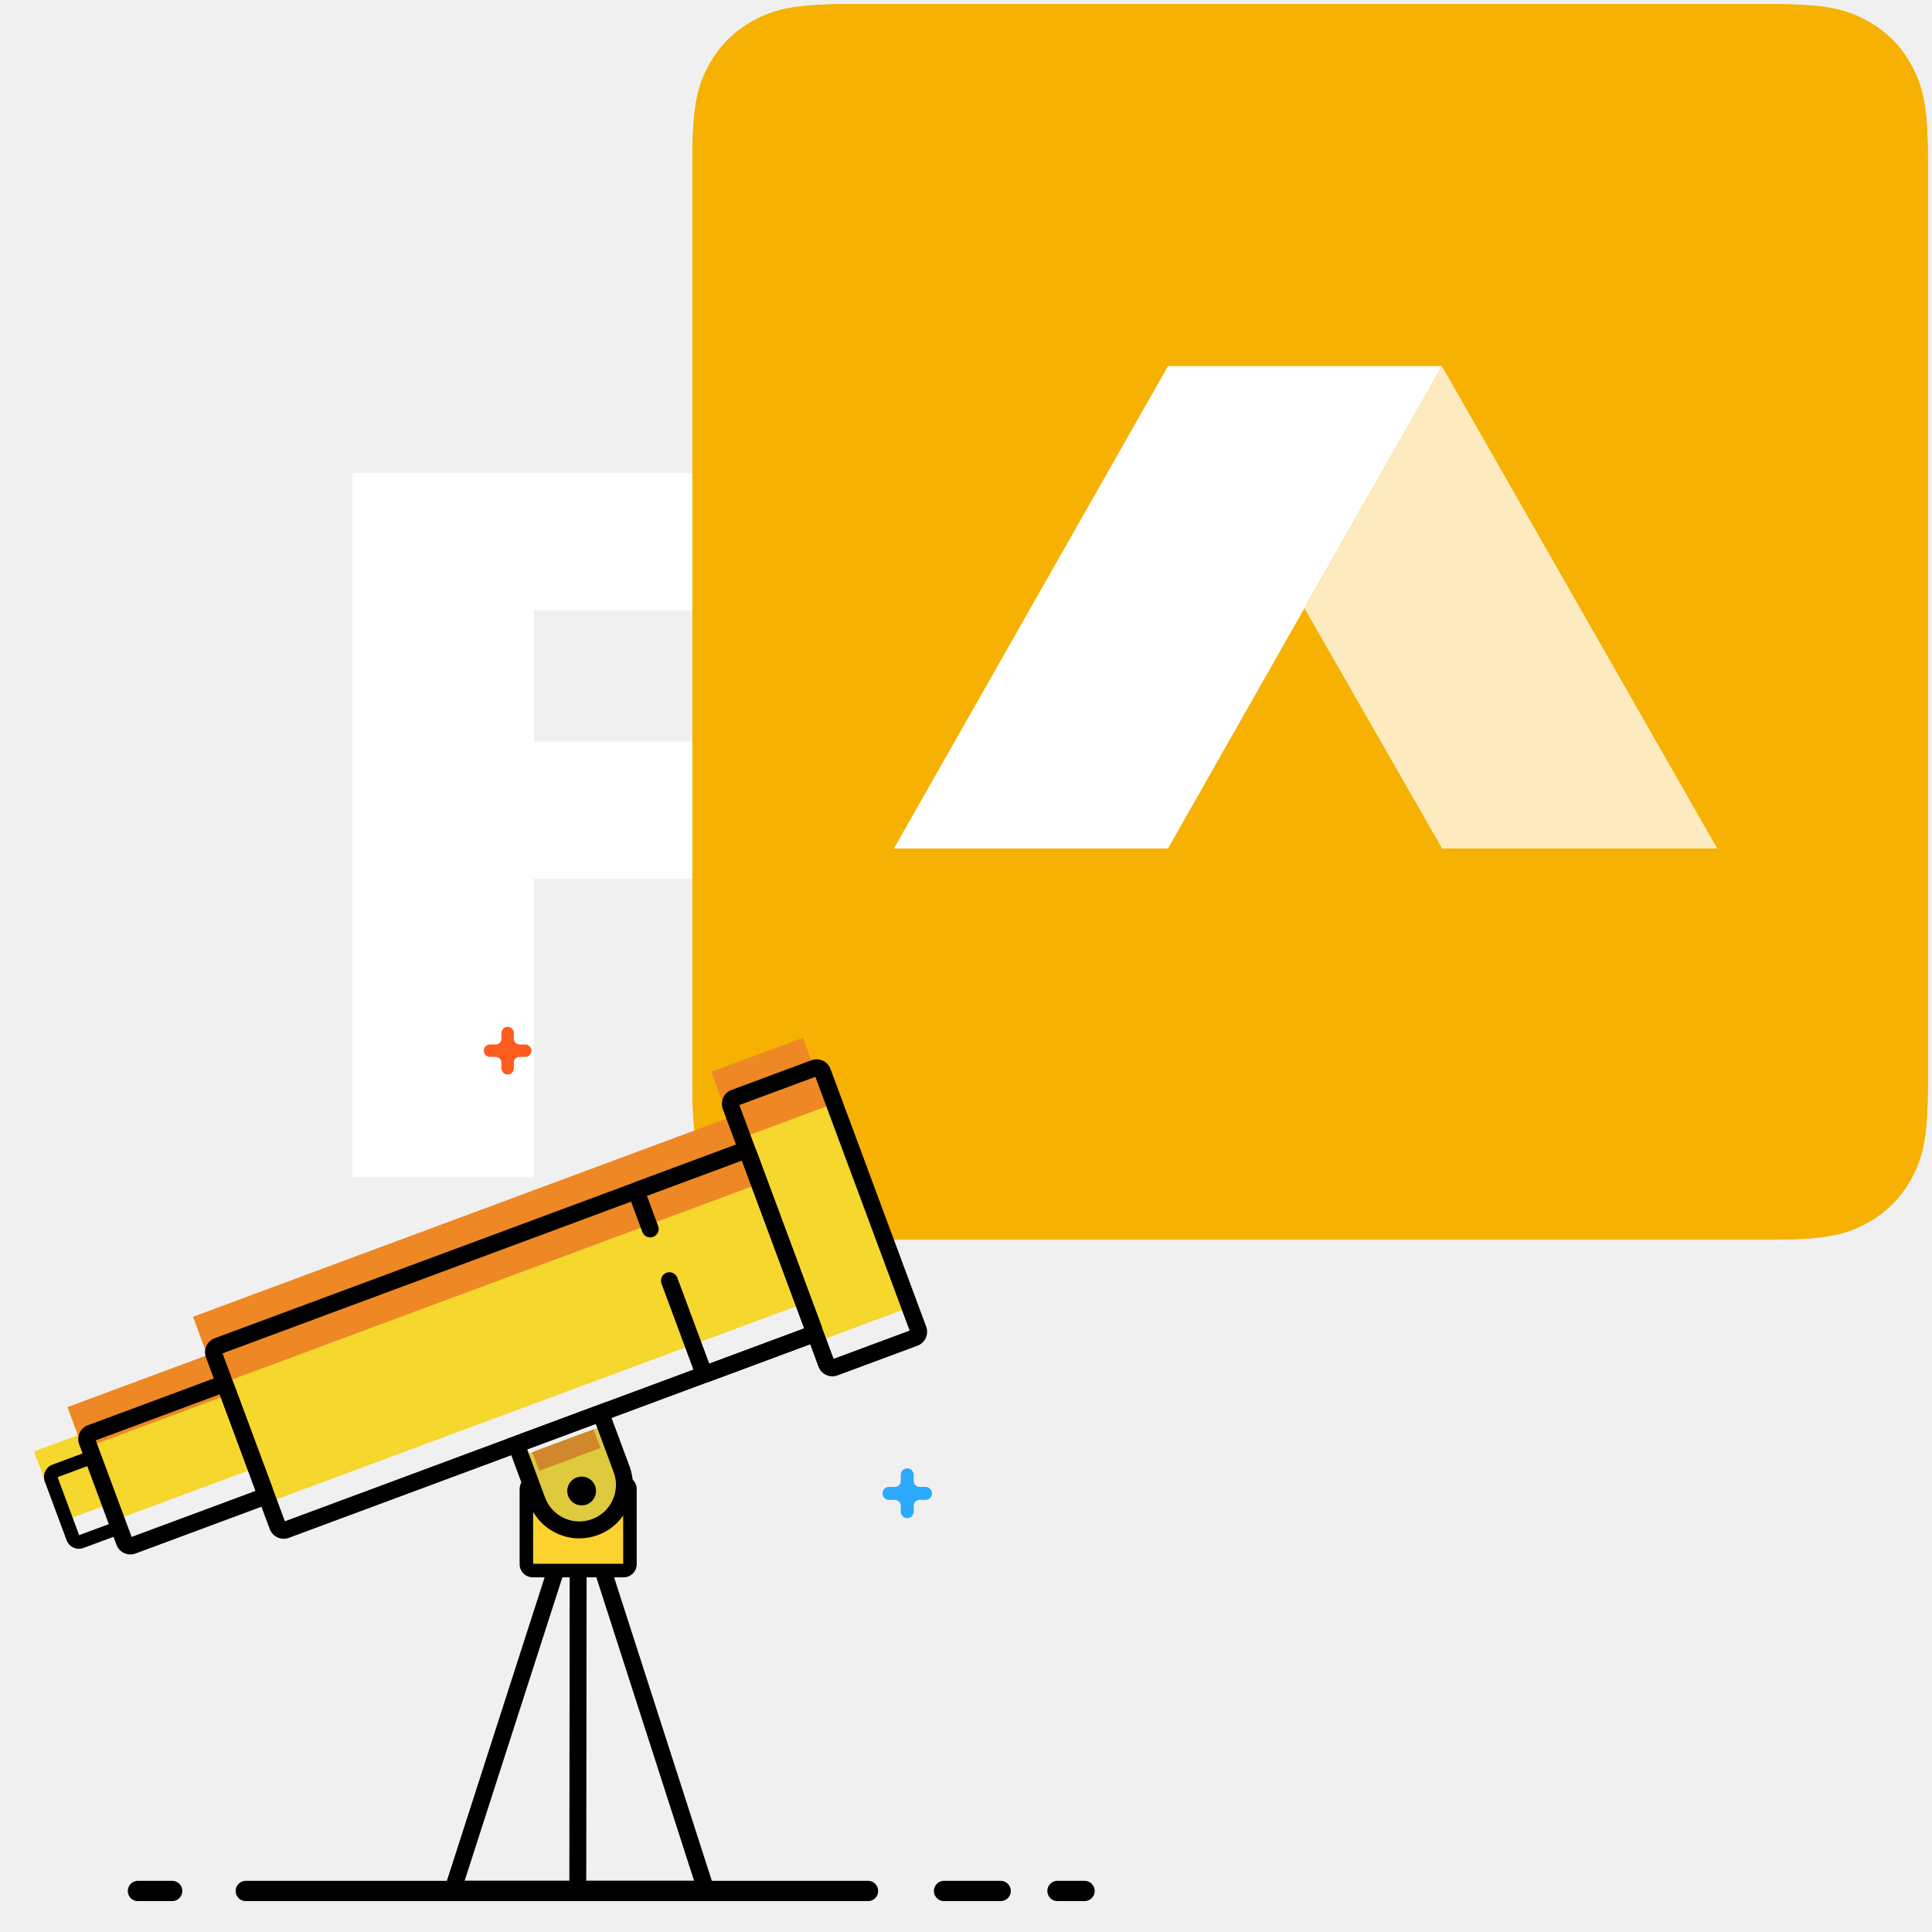
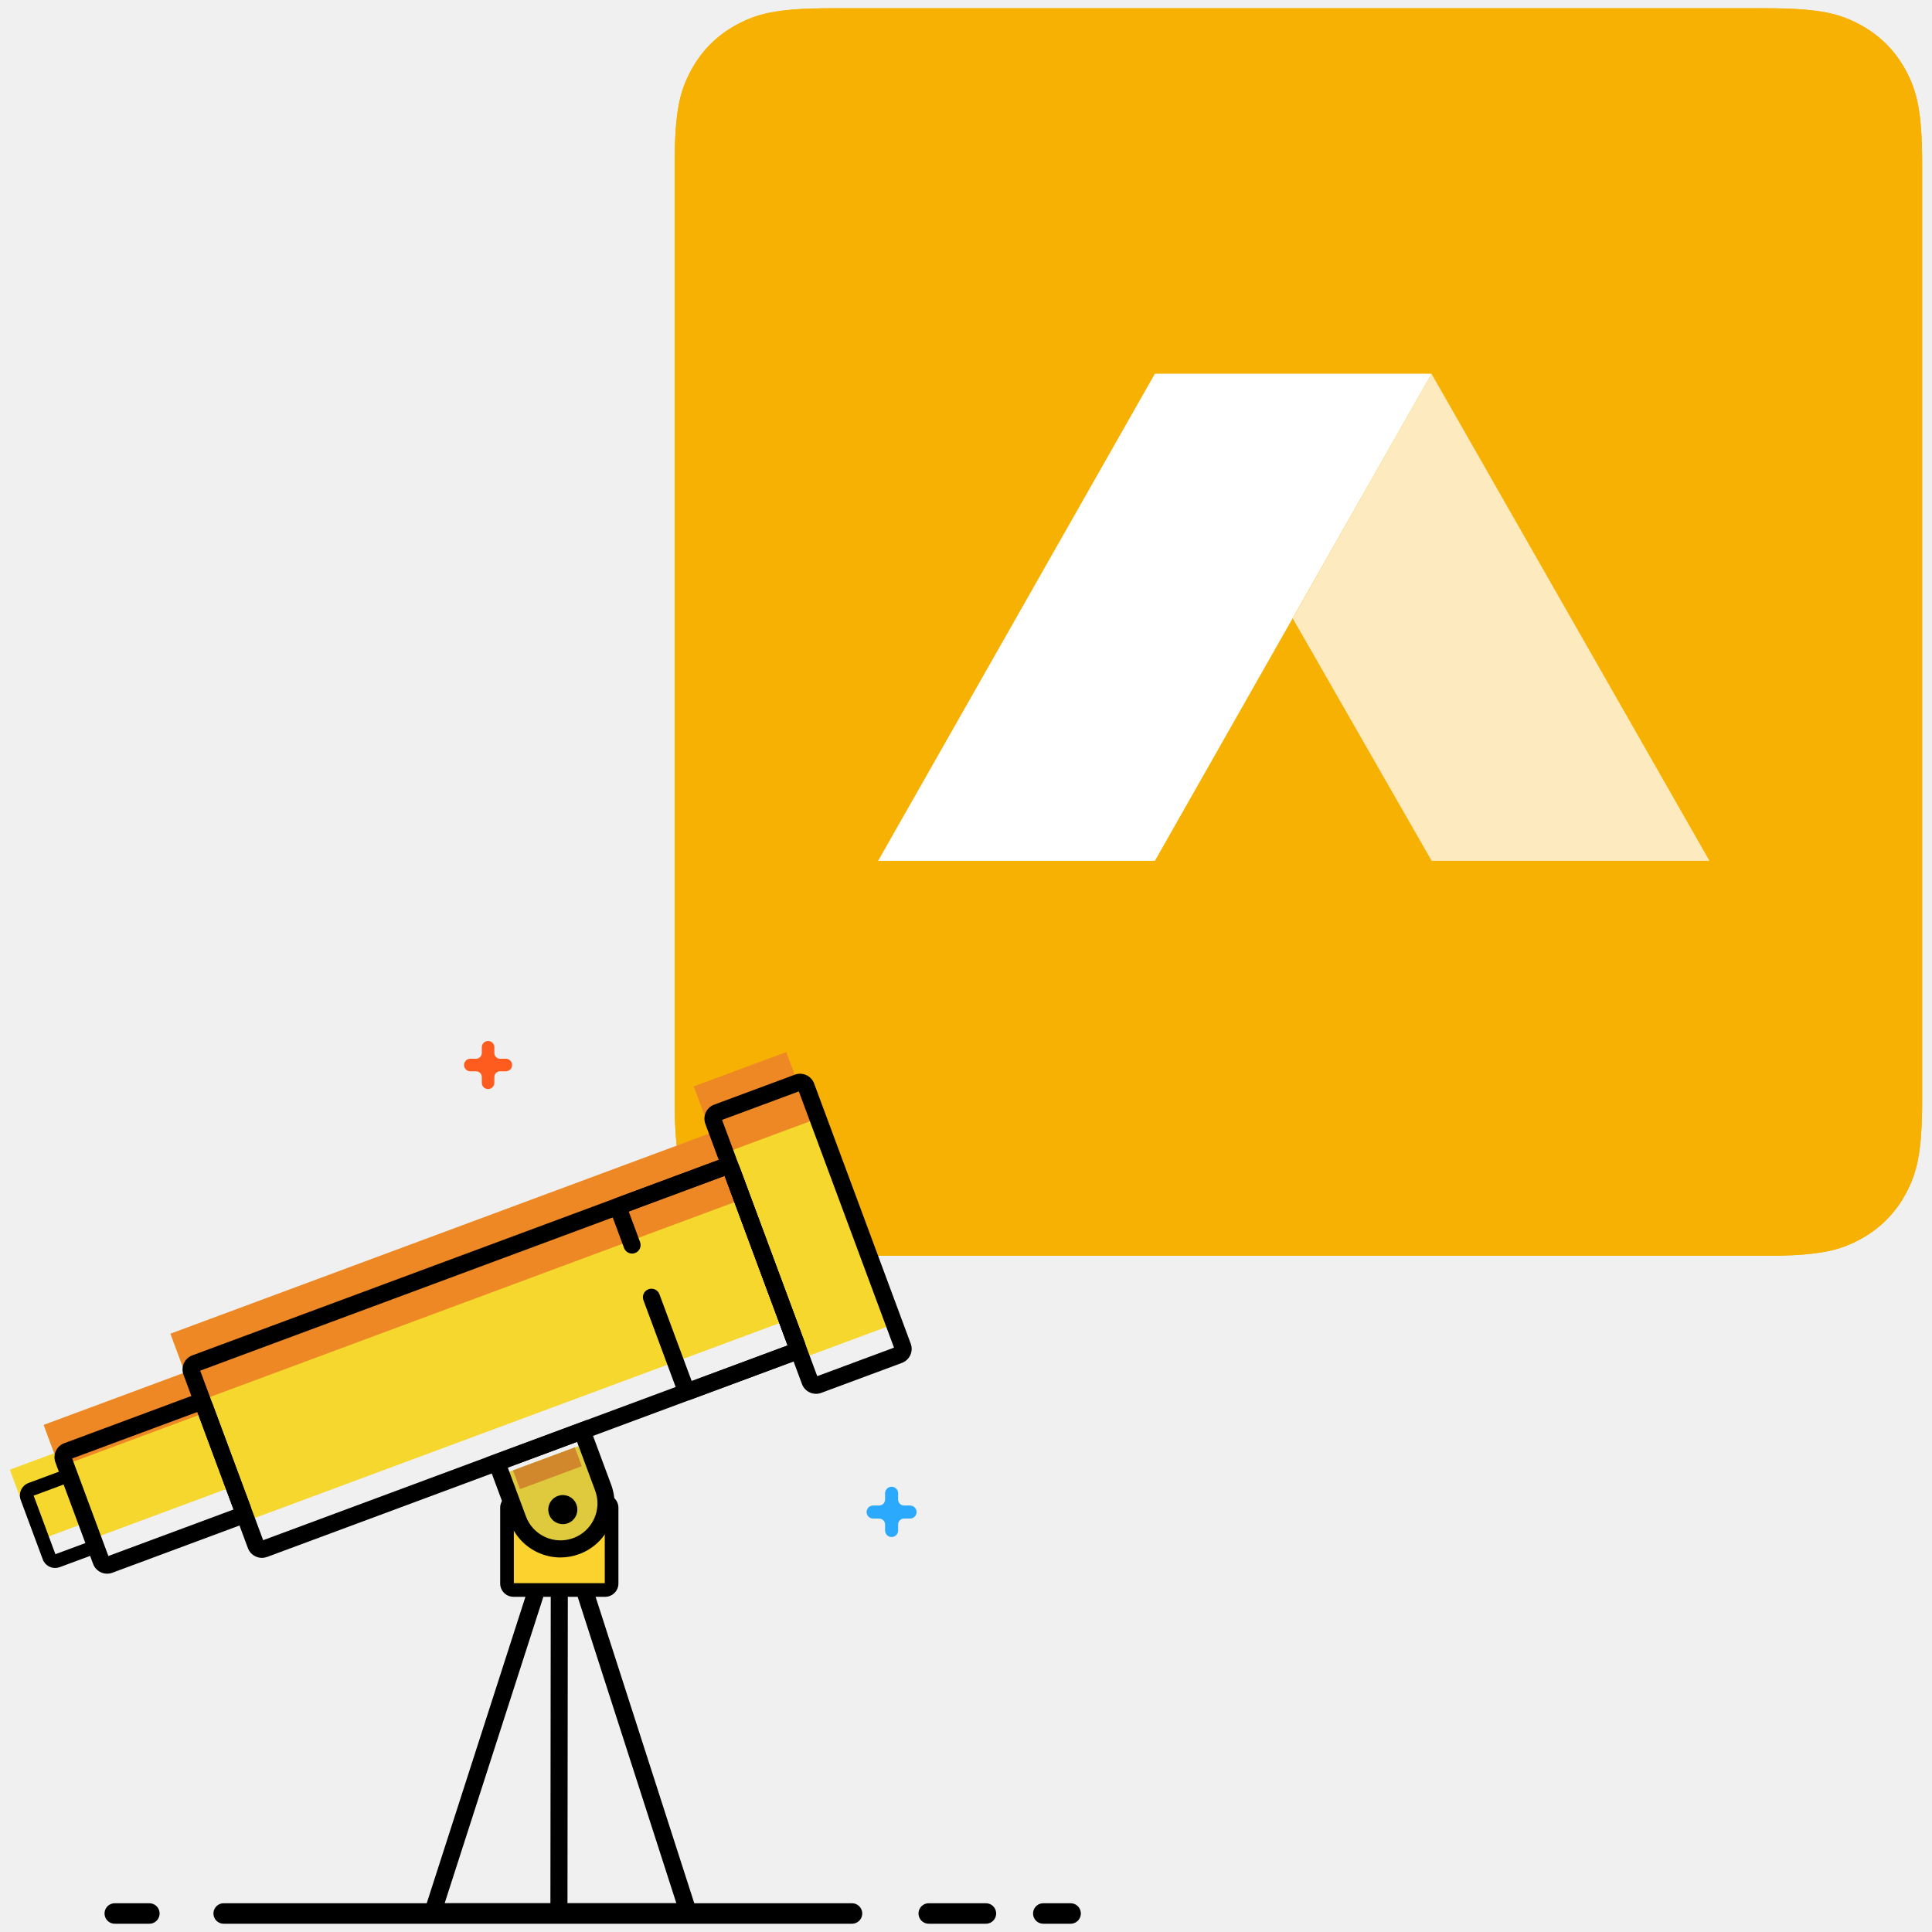
<svg xmlns="http://www.w3.org/2000/svg" xmlns:xlink="http://www.w3.org/1999/xlink" viewBox="0 0 128 128" width="128" height="128" version="1.1" id="svg1" xml:space="preserve">
  <defs id="defs1">
    <linearGradient id="linearGradient3235">
      <stop id="stop3237" style="stop-color:#ffffff" offset="0" />
      <stop id="stop3247" style="stop-color:#43ff38" offset=".268" />
      <stop id="stop3239" style="stop-color:#ffffff;stop-opacity:0" offset="1" />
    </linearGradient>
    <radialGradient id="radialGradient5217" xlink:href="#linearGradient3235" gradientUnits="userSpaceOnUse" cy="507.58" cx="544.68" gradientTransform="matrix(0.6462,0,0,0.37308,192.71,318.21)" r="7.672" />
    <linearGradient id="linearGradient3282">
      <stop id="stop3284" style="stop-color:#ffffff;stop-opacity:.294" offset="0" />
      <stop id="stop3286" style="stop-color:#ffffff;stop-opacity:0" offset="1" />
    </linearGradient>
    <clipPath clipPathUnits="userSpaceOnUse" id="clipPath210">
      <path d="M 64.097,512 H 447.903 c 22.288,0 30.37,-2.321 38.518,-6.678 8.148,-4.358 14.543,-10.752 18.901,-18.901 C 509.679,478.273 512,470.191 512,447.903 V 64.097 C 512,41.809 509.679,33.727 505.322,25.579 500.964,17.431 494.569,11.036 486.421,6.678 478.273,2.321 470.191,0 447.903,0 H 64.097 C 41.809,0 33.727,2.321 25.579,6.678 17.431,11.036 11.036,17.431 6.678,25.579 2.321,33.727 0,41.809 0,64.097 V 447.903 c 0,22.288 2.321,30.37 6.678,38.518 4.358,8.148 10.752,14.543 18.901,18.901 8.148,4.358 16.23,6.678 38.518,6.678 z" clip-rule="evenodd" id="path208" />
    </clipPath>
    <clipPath clipPathUnits="userSpaceOnUse" id="clipPath216">
      <path d="M 0,0 H 512 V 512 H 0 Z" id="path214" />
    </clipPath>
    <clipPath clipPathUnits="userSpaceOnUse" id="clipPath226">
      <path d="M 310.621,362 424.709,162.094 H 310.696 l -57.009,99.499 z" clip-rule="evenodd" id="path224" />
    </clipPath>
    <clipPath clipPathUnits="userSpaceOnUse" id="clipPath232">
      <path d="M 0,0 H 512 V 512 H 0 Z" id="path230" />
    </clipPath>
    <clipPath clipPathUnits="userSpaceOnUse" id="clipPath242">
      <path d="M 197.101,362 83.515,162.094 H 197.101 L 310.621,362 Z" clip-rule="evenodd" id="path240" />
    </clipPath>
    <clipPath clipPathUnits="userSpaceOnUse" id="clipPath248">
      <path d="M 0,0 H 512 V 512 H 0 Z" id="path246" />
    </clipPath>
    <clipPath clipPathUnits="userSpaceOnUse" id="clipPath1">
      <path d="M 64.097,512 H 447.903 c 22.288,0 30.37,-2.321 38.518,-6.678 8.148,-4.358 14.543,-10.752 18.901,-18.901 C 509.679,478.273 512,470.191 512,447.903 V 64.097 C 512,41.809 509.679,33.727 505.322,25.579 500.964,17.431 494.569,11.036 486.421,6.678 478.273,2.321 470.191,0 447.903,0 H 64.097 C 41.809,0 33.727,2.321 25.579,6.678 17.431,11.036 11.036,17.431 6.678,25.579 2.321,33.727 0,41.809 0,64.097 V 447.903 c 0,22.288 2.321,30.37 6.678,38.518 4.358,8.148 10.752,14.543 18.901,18.901 8.148,4.358 16.23,6.678 38.518,6.678 z" clip-rule="evenodd" id="path1" />
    </clipPath>
    <clipPath clipPathUnits="userSpaceOnUse" id="clipPath2">
      <path d="M 0,0 H 512 V 512 H 0 Z" id="path2" />
    </clipPath>
    <clipPath clipPathUnits="userSpaceOnUse" id="clipPath3">
      <path d="M 310.621,362 424.709,162.094 H 310.696 l -57.009,99.499 z" clip-rule="evenodd" id="path3" />
    </clipPath>
    <clipPath clipPathUnits="userSpaceOnUse" id="clipPath4">
      <path d="M 0,0 H 512 V 512 H 0 Z" id="path4" />
    </clipPath>
    <clipPath clipPathUnits="userSpaceOnUse" id="clipPath5">
      <path d="M 197.101,362 83.515,162.094 H 197.101 L 310.621,362 Z" clip-rule="evenodd" id="path5" />
    </clipPath>
    <clipPath clipPathUnits="userSpaceOnUse" id="clipPath6">
      <path d="M 0,0 H 512 V 512 H 0 Z" id="path6" />
    </clipPath>
  </defs>
-   <text x="64" y="78" font-family="DejaVu Sans,sans-serif" font-size="64" font-weight="bold" text-anchor="middle" fill="white" id="text1">FX</text>
-   <g id="g418" transform="matrix(0.1598672,0,0,-0.1598673,45.87271,82.12731)">
-     <g id="g340" />
-     <g id="g348">
-       <g id="g346" clip-path="url(#clipPath210)">
-         <g id="g344" clip-path="url(#clipPath216)">
-           <path d="M -1,513 H 513 V -1 H -1 Z" style="fill:#f6b102;fill-opacity:1;fill-rule:nonzero;stroke:none" id="path342" />
+   <g id="g2" transform="matrix(1.009762,0,0,1.009762,-1.623661,0.2695095)">
+     <g id="g418" transform="matrix(0.1598672,0,0,-0.1598673,45.87271,82.12731)">
+       <g id="g340" />
+       <g id="g348">
+         <g id="g346" clip-path="url(#clipPath210)">
+           <g id="g344" clip-path="url(#clipPath216)">
+             <path d="M -1,513 H 513 V -1 H -1 Z" style="fill:#f6b102;fill-opacity:1;fill-rule:nonzero;stroke:none" id="path342" />
+           </g>
+         </g>
+       </g>
+       <g id="g356">
+         <g id="g354" clip-path="url(#clipPath226)">
+           <g id="g352" clip-path="url(#clipPath232)">
+             <path d="M 252.688,363 H 425.709 V 161.094 H 252.688 Z" style="fill:#fdebbf;fill-opacity:1;fill-rule:nonzero;stroke:none" id="path350" />
+           </g>
+         </g>
+       </g>
+       <g id="g364">
+         <g id="g362" clip-path="url(#clipPath242)">
+           <g id="g360" clip-path="url(#clipPath248)">
+             <path d="M 82.515,363 H 311.621 V 161.094 H 82.515 Z" style="fill:#ffffff;fill-opacity:1;fill-rule:nonzero;stroke:none" id="path358" />
+           </g>
+         </g>
+       </g>
+       <g id="g366" />
+       <g id="g374">
+         <g id="g372" clip-path="url(#clipPath210)">
+           <g id="g370" clip-path="url(#clipPath216)">
+             <path d="M -1,513 H 513 V -1 H -1 Z" style="fill:#f6b102;fill-opacity:1;fill-rule:nonzero;stroke:none" id="path368" />
+           </g>
+         </g>
+       </g>
+       <g id="g382">
+         <g id="g380" clip-path="url(#clipPath226)">
+           <g id="g378" clip-path="url(#clipPath232)">
+             <path d="M 252.688,363 H 425.709 V 161.094 H 252.688 Z" style="fill:#fdebbf;fill-opacity:1;fill-rule:nonzero;stroke:none" id="path376" />
+           </g>
+         </g>
+       </g>
+       <g id="g390">
+         <g id="g388" clip-path="url(#clipPath242)">
+           <g id="g386" clip-path="url(#clipPath248)">
+             <path d="M 82.515,363 H 311.621 V 161.094 H 82.515 Z" style="fill:#ffffff;fill-opacity:1;fill-rule:nonzero;stroke:none" id="path384" />
+           </g>
        </g>
      </g>
    </g>
-     <g id="g356">
-       <g id="g354" clip-path="url(#clipPath226)">
-         <g id="g352" clip-path="url(#clipPath232)">
-           <path d="M 252.688,363 H 425.709 V 161.094 H 252.688 Z" style="fill:#fdebbf;fill-opacity:1;fill-rule:nonzero;stroke:none" id="path350" />
-         </g>
-       </g>
-     </g>
-     <g id="g364">
-       <g id="g362" clip-path="url(#clipPath242)">
-         <g id="g360" clip-path="url(#clipPath248)">
-           <path d="M 82.515,363 H 311.621 V 161.094 H 82.515 Z" style="fill:#ffffff;fill-opacity:1;fill-rule:nonzero;stroke:none" id="path358" />
-         </g>
-       </g>
-     </g>
-     <g id="g366" />
-     <g id="g374">
-       <g id="g372" clip-path="url(#clipPath210)">
-         <g id="g370" clip-path="url(#clipPath216)">
-           <path d="M -1,513 H 513 V -1 H -1 Z" style="fill:#f6b102;fill-opacity:1;fill-rule:nonzero;stroke:none" id="path368" />
-         </g>
-       </g>
-     </g>
-     <g id="g382">
-       <g id="g380" clip-path="url(#clipPath226)">
-         <g id="g378" clip-path="url(#clipPath232)">
-           <path d="M 252.688,363 H 425.709 V 161.094 H 252.688 Z" style="fill:#fdebbf;fill-opacity:1;fill-rule:nonzero;stroke:none" id="path376" />
-         </g>
-       </g>
-     </g>
-     <g id="g390">
-       <g id="g388" clip-path="url(#clipPath242)">
-         <g id="g386" clip-path="url(#clipPath248)">
-           <path d="M 82.515,363 H 311.621 V 161.094 H 82.515 Z" style="fill:#ffffff;fill-opacity:1;fill-rule:nonzero;stroke:none" id="path384" />
-         </g>
-       </g>
+     <g id="g1" transform="matrix(0.7411395,0,0,0.7411395,1.9473,31.321)">
+       <path d="m 48.304,94.208 -0.036,32.414 1.511,0.002 0.036,-32.414 z" fill="" id="path1-3" style="stroke-width:0.129" />
+       <path d="m 38.419,127.381 h 21.488 c 0.378,0 0.719,-0.164 0.934,-0.449 0.216,-0.285 0.28,-0.658 0.177,-1.021 l -0.008,-0.026 L 50.027,91.781 c -0.194,-0.679 -0.709,-0.735 -0.864,-0.735 h -0.001 c -0.154,2.59e-4 -0.671,0.056 -0.87,0.762 L 37.315,125.885 c -0.111,0.389 -0.046,0.762 0.17,1.047 0.216,0.285 0.556,0.449 0.934,0.449 z M 59.419,125.87 H 38.907 L 49.163,94.028 Z m -10.384,-33.908 0.714,0.248 c -0.004,0.01 -0.008,0.021 -0.014,0.033 z" fill="" id="path2-6" style="stroke-width:0.129" />
+       <path d="m 91.935,126.779 h 2.357" fill="#fedebb" id="path3-7" style="stroke-width:0.129" />
+       <path d="m 91.935,127.685 h 2.357 a 0.907,0.907 0 1 0 0,-1.813 h -2.357 a 0.907,0.907 0 1 0 0,1.813 z" fill="" id="path4-5" style="stroke-width:0.129" />
+       <path d="m 81.794,126.779 h 4.999" fill="#fedebb" id="path5-3" style="stroke-width:0.129" />
+       <path d="m 81.794,127.685 h 4.999 a 0.907,0.907 0 1 0 0,-1.813 h -4.999 a 0.907,0.907 0 1 0 0,1.813 z" fill="" id="path6-5" style="stroke-width:0.129" />
+       <path d="M 19.375,126.779 H 74.938" fill="#fedebb" id="path7" style="stroke-width:0.129" />
+       <path d="m 19.375,127.685 h 55.563 a 0.907,0.907 0 1 0 0,-1.813 H 19.375 a 0.907,0.907 0 1 0 0,1.813 z" fill="" id="path8" style="stroke-width:0.129" />
+       <path d="M 9.734,126.779 H 12.733" fill="#fedebb" id="path9" style="stroke-width:0.129" />
+       <path d="m 9.734,127.685 h 3 a 0.907,0.907 0 1 0 0,-1.813 H 9.734 a 0.907,0.907 0 1 0 0,1.813 z" fill="" id="path10" style="stroke-width:0.129" />
+       <path d="m 53.649,89.789 h -9.258 v 7.851 h 9.258 z" fill="#fcd22e" id="path11" style="stroke-width:0.129" />
+       <path d="m 44.999,98.742 h 8.116 c 0.648,0 1.175,-0.528 1.175,-1.176 v -6.709 c 0,-0.648 -0.527,-1.176 -1.175,-1.176 h -8.116 c -0.648,0 -1.176,0.527 -1.176,1.176 v 6.709 c -1.29e-4,0.648 0.528,1.176 1.176,1.176 z m 8.083,-1.209 H 45.031 V 90.891 h 8.05 z" fill="" id="path12" style="stroke-width:0.129" />
+       <path d="m 50.844,85.361 1.942,5.228 c 0.645,1.737 -0.24,3.668 -1.977,4.313 -1.736,0.646 -3.668,-0.24 -4.313,-1.976 l -1.942,-5.228 z" fill="#dfc93d" id="path16" style="stroke-width:0.129" />
+       <path d="m 48.162,91.471 c 0.248,0.665 0.987,1.004 1.654,0.758 0.665,-0.248 1.004,-0.987 0.757,-1.654 -0.248,-0.666 -0.987,-1.006 -1.654,-0.758 -0.666,0.248 -1.005,0.987 -0.757,1.654 z" fill="" id="path17" style="stroke-width:0.129" />
+       <path d="m 50.429,85.517 -5.471,2.032 0.618,1.663 5.471,-2.032 z" fill="#d1872c" id="path18" style="stroke-width:0.129" />
+       <path d="m 77.368,90.661 a 0.529,0.529 0 0 0 0.529,-0.529 v -0.529 a 0.578,0.578 0 1 1 1.155,0 v 0.529 a 0.529,0.529 0 0 0 0.529,0.529 h 0.529 a 0.577,0.577 0 0 1 0.577,0.577 0.577,0.577 0 0 1 -0.577,0.577 h -0.529 a 0.529,0.529 0 0 0 -0.529,0.529 v 0.529 a 0.578,0.578 0 0 1 -0.578,0.577 0.577,0.577 0 0 1 -0.577,-0.577 V 92.345 A 0.529,0.529 0 0 0 77.368,91.816 H 76.839 A 0.577,0.577 0 0 1 76.261,91.238 0.577,0.577 0 0 1 76.839,90.661 Z" fill="#2ba9fc" id="path19" style="stroke-width:0.129" />
+       <path d="m 41.686,51.108 a 0.509,0.509 0 0 0 0.509,-0.509 v -0.51 a 0.555,0.555 0 0 1 0.556,-0.555 0.554,0.554 0 0 1 0.555,0.555 v 0.51 a 0.509,0.509 0 0 0 0.509,0.509 h 0.509 a 0.555,0.555 0 0 1 0.556,0.555 0.556,0.556 0 0 1 -0.556,0.556 h -0.509 a 0.509,0.509 0 0 0 -0.509,0.509 v 0.509 a 0.555,0.555 0 0 1 -0.555,0.555 0.555,0.555 0 0 1 -0.556,-0.555 v -0.509 a 0.509,0.509 0 0 0 -0.509,-0.509 h -0.509 a 0.555,0.555 0 1 1 0,-1.111 z" fill="#fd5c1e" id="path20" style="stroke-width:0.129" />
+       <path d="M 20.864,92.222 68.71,74.453 62.61,58.028 14.763,75.798 Z" fill="#f5d72e" id="path26" style="stroke-width:0.129" />
+       <path d="M 64.728,63.745 62.474,57.676 14.629,75.448 l 2.255,6.07 z" fill="#ed8824" id="path27" style="stroke-width:0.129" />
+       <path d="m 69.233,50.69 -8.212,3.049 8.95,24.101 8.212,-3.049 z" fill="#f5d72e" id="path28" style="stroke-width:0.129" />
+       <path d="m 71.417,56.583 -2.254,-6.071 -8.213,3.049 2.254,6.071 z" fill="#ed8824" id="path29" style="stroke-width:0.129" />
+       <path d="M 7.223,93.786 19.72,89.145 15.987,79.094 3.49,83.735 Z" fill="#f5d72e" id="path30" style="stroke-width:0.129" />
+       <path d="M 2.76,93.805 6.688,92.346 4.342,86.029 0.414,87.487 Z" fill="#f5d72e" id="path31" style="stroke-width:0.129" />
+       <path d="m 4.427,96.19 a 1.171,1.171 0 0 0 0.411,-0.075 L 7.694,95.055 c 0.608,-0.227 0.918,-0.906 0.692,-1.512 L 6.438,88.297 A 1.167,1.167 0 0 0 5.826,87.638 1.168,1.168 0 0 0 4.928,87.604 l -2.857,1.061 a 1.166,1.166 0 0 0 -0.66,0.612 1.169,1.169 0 0 0 -0.034,0.899 l 1.949,5.248 a 1.17,1.17 0 0 0 0.613,0.66 1.17,1.17 0 0 0 0.488,0.107 z M 7.242,93.934 4.447,94.971 2.522,89.787 5.317,88.749 Z" fill="" id="path32" style="stroke-width:0.129" />
+       <path d="M 17.283,82.596 15.903,78.882 3.406,83.523 4.786,87.238 Z" fill="#ed8824" id="path33" style="stroke-width:0.129" />
+       <path d="m 71.782,80.773 c 0.156,0 0.312,-0.028 0.463,-0.084 l 7.14,-2.652 a 1.317,1.317 0 0 0 0.744,-0.691 1.318,1.318 0 0 0 0.038,-1.015 L 71.615,53.301 c -0.255,-0.686 -1.02,-1.037 -1.706,-0.782 l -7.141,2.652 c -0.686,0.255 -1.036,1.02 -0.782,1.705 l 8.554,23.031 a 1.318,1.318 0 0 0 0.691,0.744 1.324,1.324 0 0 0 0.552,0.121 z m 6.905,-4.088 -6.796,2.524 -8.425,-22.686 6.796,-2.524 z" fill="" id="path34" style="stroke-width:0.129" />
+       <path d="m 22.73,95.295 c 0.156,0 0.311,-0.028 0.462,-0.083 l 5.17e-4,-1.29e-4 46.775,-17.372 a 1.316,1.316 0 0 0 0.744,-0.691 1.316,1.316 0 0 0 0.037,-1.016 L 65.046,60.78 a 1.317,1.317 0 0 0 -0.689,-0.744 1.318,1.318 0 0 0 -1.016,-0.038 l -46.775,17.372 c -0.685,0.254 -1.036,1.019 -0.783,1.704 l 5.704,15.355 a 1.316,1.316 0 0 0 0.691,0.744 1.322,1.322 0 0 0 0.553,0.122 z M 69.269,76.487 22.839,93.731 17.264,78.722 63.694,61.478 Z" fill="" id="path35" style="stroke-width:0.129" />
+       <path d="m 60.411,81.335 a 0.847,0.847 0 0 0 0.293,-0.056 l 9.688,-3.598 c 0.307,-0.114 0.76,-0.467 0.357,-1.549 L 65.046,60.78 c -0.398,-1.079 -0.971,-1.054 -1.277,-0.941 l -9.69,3.598 c -0.374,0.142 -0.735,0.524 -0.358,1.547 l 1.069,2.88 a 0.756,0.756 0 0 0 0.971,0.445 0.755,0.755 0 0 0 0.445,-0.971 l -1.005,-2.706 8.492,-3.153 5.574,15.009 -8.492,3.154 -2.853,-7.683 a 0.755,0.755 0 0 0 -1.417,0.526 l 2.917,7.856 c 0.29,0.778 0.661,0.996 0.986,0.996 z M 9.028,96.695 a 1.324,1.324 0 0 0 0.463,-0.084 L 20.917,92.367 a 1.315,1.315 0 0 0 0.744,-0.69 1.319,1.319 0 0 0 0.038,-1.016 L 18.364,81.682 C 18.109,80.996 17.343,80.645 16.658,80.9 L 5.231,85.144 a 1.318,1.318 0 0 0 -0.745,0.692 1.317,1.317 0 0 0 -0.036,1.015 l 3.334,8.978 a 1.32,1.32 0 0 0 0.693,0.746 1.326,1.326 0 0 0 0.55,0.121 z M 20.218,91.015 9.137,95.131 5.931,86.496 17.011,82.38 Z m 28.943,4.245 a 4.776,4.776 0 0 0 1.667,-0.302 c 1.197,-0.444 2.149,-1.328 2.682,-2.489 0.532,-1.161 0.581,-2.46 0.136,-3.657 l -2.128,-5.727 -8.964,3.33 2.126,5.726 c 0.445,1.197 1.329,2.15 2.49,2.682 0.635,0.291 1.311,0.437 1.989,0.437 z m 1.468,-10.233 1.601,4.31 a 3.25,3.25 0 0 1 -0.093,2.501 3.248,3.248 0 0 1 -1.835,1.703 c -0.819,0.304 -1.707,0.272 -2.501,-0.092 -0.794,-0.364 -1.399,-1.016 -1.703,-1.835 l -1.601,-4.309 z" fill="" id="path36" style="stroke-width:0.129" />
    </g>
  </g>
-   <g id="g1" transform="matrix(0.7411395,0,0,0.7411395,1.9473,31.321)">
-     <path d="m 48.304,94.208 -0.036,32.414 1.511,0.002 0.036,-32.414 z" fill="" id="path1-3" style="stroke-width:0.129" />
-     <path d="m 38.419,127.381 h 21.488 c 0.378,0 0.719,-0.164 0.934,-0.449 0.216,-0.285 0.28,-0.658 0.177,-1.021 l -0.008,-0.026 L 50.027,91.781 c -0.194,-0.679 -0.709,-0.735 -0.864,-0.735 h -0.001 c -0.154,2.59e-4 -0.671,0.056 -0.87,0.762 L 37.315,125.885 c -0.111,0.389 -0.046,0.762 0.17,1.047 0.216,0.285 0.556,0.449 0.934,0.449 z M 59.419,125.87 H 38.907 L 49.163,94.028 Z m -10.384,-33.908 0.714,0.248 c -0.004,0.01 -0.008,0.021 -0.014,0.033 z" fill="" id="path2-6" style="stroke-width:0.129" />
-     <path d="m 91.935,126.779 h 2.357" fill="#fedebb" id="path3-7" style="stroke-width:0.129" />
-     <path d="m 91.935,127.685 h 2.357 a 0.907,0.907 0 1 0 0,-1.813 h -2.357 a 0.907,0.907 0 1 0 0,1.813 z" fill="" id="path4-5" style="stroke-width:0.129" />
-     <path d="m 81.794,126.779 h 4.999" fill="#fedebb" id="path5-3" style="stroke-width:0.129" />
-     <path d="m 81.794,127.685 h 4.999 a 0.907,0.907 0 1 0 0,-1.813 h -4.999 a 0.907,0.907 0 1 0 0,1.813 z" fill="" id="path6-5" style="stroke-width:0.129" />
-     <path d="M 19.375,126.779 H 74.938" fill="#fedebb" id="path7" style="stroke-width:0.129" />
-     <path d="m 19.375,127.685 h 55.563 a 0.907,0.907 0 1 0 0,-1.813 H 19.375 a 0.907,0.907 0 1 0 0,1.813 z" fill="" id="path8" style="stroke-width:0.129" />
-     <path d="M 9.734,126.779 H 12.733" fill="#fedebb" id="path9" style="stroke-width:0.129" />
-     <path d="m 9.734,127.685 h 3 a 0.907,0.907 0 1 0 0,-1.813 H 9.734 a 0.907,0.907 0 1 0 0,1.813 z" fill="" id="path10" style="stroke-width:0.129" />
-     <path d="m 53.649,89.789 h -9.258 v 7.851 h 9.258 z" fill="#fcd22e" id="path11" style="stroke-width:0.129" />
-     <path d="m 44.999,98.742 h 8.116 c 0.648,0 1.175,-0.528 1.175,-1.176 v -6.709 c 0,-0.648 -0.527,-1.176 -1.175,-1.176 h -8.116 c -0.648,0 -1.176,0.527 -1.176,1.176 v 6.709 c -1.29e-4,0.648 0.528,1.176 1.176,1.176 z m 8.083,-1.209 H 45.031 V 90.891 h 8.05 z" fill="" id="path12" style="stroke-width:0.129" />
-     <path d="m 50.844,85.361 1.942,5.228 c 0.645,1.737 -0.24,3.668 -1.977,4.313 -1.736,0.646 -3.668,-0.24 -4.313,-1.976 l -1.942,-5.228 z" fill="#dfc93d" id="path16" style="stroke-width:0.129" />
-     <path d="m 48.162,91.471 c 0.248,0.665 0.987,1.004 1.654,0.758 0.665,-0.248 1.004,-0.987 0.757,-1.654 -0.248,-0.666 -0.987,-1.006 -1.654,-0.758 -0.666,0.248 -1.005,0.987 -0.757,1.654 z" fill="" id="path17" style="stroke-width:0.129" />
-     <path d="m 50.429,85.517 -5.471,2.032 0.618,1.663 5.471,-2.032 z" fill="#d1872c" id="path18" style="stroke-width:0.129" />
-     <path d="m 77.368,90.661 a 0.529,0.529 0 0 0 0.529,-0.529 v -0.529 a 0.578,0.578 0 1 1 1.155,0 v 0.529 a 0.529,0.529 0 0 0 0.529,0.529 h 0.529 a 0.577,0.577 0 0 1 0.577,0.577 0.577,0.577 0 0 1 -0.577,0.577 h -0.529 a 0.529,0.529 0 0 0 -0.529,0.529 v 0.529 a 0.578,0.578 0 0 1 -0.578,0.577 0.577,0.577 0 0 1 -0.577,-0.577 V 92.345 A 0.529,0.529 0 0 0 77.368,91.816 H 76.839 A 0.577,0.577 0 0 1 76.261,91.238 0.577,0.577 0 0 1 76.839,90.661 Z" fill="#2ba9fc" id="path19" style="stroke-width:0.129" />
-     <path d="m 41.686,51.108 a 0.509,0.509 0 0 0 0.509,-0.509 v -0.51 a 0.555,0.555 0 0 1 0.556,-0.555 0.554,0.554 0 0 1 0.555,0.555 v 0.51 a 0.509,0.509 0 0 0 0.509,0.509 h 0.509 a 0.555,0.555 0 0 1 0.556,0.555 0.556,0.556 0 0 1 -0.556,0.556 h -0.509 a 0.509,0.509 0 0 0 -0.509,0.509 v 0.509 a 0.555,0.555 0 0 1 -0.555,0.555 0.555,0.555 0 0 1 -0.556,-0.555 v -0.509 a 0.509,0.509 0 0 0 -0.509,-0.509 h -0.509 a 0.555,0.555 0 1 1 0,-1.111 z" fill="#fd5c1e" id="path20" style="stroke-width:0.129" />
-     <path d="M 20.864,92.222 68.71,74.453 62.61,58.028 14.763,75.798 Z" fill="#f5d72e" id="path26" style="stroke-width:0.129" />
-     <path d="M 64.728,63.745 62.474,57.676 14.629,75.448 l 2.255,6.07 z" fill="#ed8824" id="path27" style="stroke-width:0.129" />
-     <path d="m 69.233,50.69 -8.212,3.049 8.95,24.101 8.212,-3.049 z" fill="#f5d72e" id="path28" style="stroke-width:0.129" />
-     <path d="m 71.417,56.583 -2.254,-6.071 -8.213,3.049 2.254,6.071 z" fill="#ed8824" id="path29" style="stroke-width:0.129" />
-     <path d="M 7.223,93.786 19.72,89.145 15.987,79.094 3.49,83.735 Z" fill="#f5d72e" id="path30" style="stroke-width:0.129" />
-     <path d="M 2.76,93.805 6.688,92.346 4.342,86.029 0.414,87.487 Z" fill="#f5d72e" id="path31" style="stroke-width:0.129" />
-     <path d="m 4.427,96.19 a 1.171,1.171 0 0 0 0.411,-0.075 L 7.694,95.055 c 0.608,-0.227 0.918,-0.906 0.692,-1.512 L 6.438,88.297 A 1.167,1.167 0 0 0 5.826,87.638 1.168,1.168 0 0 0 4.928,87.604 l -2.857,1.061 a 1.166,1.166 0 0 0 -0.66,0.612 1.169,1.169 0 0 0 -0.034,0.899 l 1.949,5.248 a 1.17,1.17 0 0 0 0.613,0.66 1.17,1.17 0 0 0 0.488,0.107 z M 7.242,93.934 4.447,94.971 2.522,89.787 5.317,88.749 Z" fill="" id="path32" style="stroke-width:0.129" />
-     <path d="M 17.283,82.596 15.903,78.882 3.406,83.523 4.786,87.238 Z" fill="#ed8824" id="path33" style="stroke-width:0.129" />
-     <path d="m 71.782,80.773 c 0.156,0 0.312,-0.028 0.463,-0.084 l 7.14,-2.652 a 1.317,1.317 0 0 0 0.744,-0.691 1.318,1.318 0 0 0 0.038,-1.015 L 71.615,53.301 c -0.255,-0.686 -1.02,-1.037 -1.706,-0.782 l -7.141,2.652 c -0.686,0.255 -1.036,1.02 -0.782,1.705 l 8.554,23.031 a 1.318,1.318 0 0 0 0.691,0.744 1.324,1.324 0 0 0 0.552,0.121 z m 6.905,-4.088 -6.796,2.524 -8.425,-22.686 6.796,-2.524 z" fill="" id="path34" style="stroke-width:0.129" />
-     <path d="m 22.73,95.295 c 0.156,0 0.311,-0.028 0.462,-0.083 l 5.17e-4,-1.29e-4 46.775,-17.372 a 1.316,1.316 0 0 0 0.744,-0.691 1.316,1.316 0 0 0 0.037,-1.016 L 65.046,60.78 a 1.317,1.317 0 0 0 -0.689,-0.744 1.318,1.318 0 0 0 -1.016,-0.038 l -46.775,17.372 c -0.685,0.254 -1.036,1.019 -0.783,1.704 l 5.704,15.355 a 1.316,1.316 0 0 0 0.691,0.744 1.322,1.322 0 0 0 0.553,0.122 z M 69.269,76.487 22.839,93.731 17.264,78.722 63.694,61.478 Z" fill="" id="path35" style="stroke-width:0.129" />
-     <path d="m 60.411,81.335 a 0.847,0.847 0 0 0 0.293,-0.056 l 9.688,-3.598 c 0.307,-0.114 0.76,-0.467 0.357,-1.549 L 65.046,60.78 c -0.398,-1.079 -0.971,-1.054 -1.277,-0.941 l -9.69,3.598 c -0.374,0.142 -0.735,0.524 -0.358,1.547 l 1.069,2.88 a 0.756,0.756 0 0 0 0.971,0.445 0.755,0.755 0 0 0 0.445,-0.971 l -1.005,-2.706 8.492,-3.153 5.574,15.009 -8.492,3.154 -2.853,-7.683 a 0.755,0.755 0 0 0 -1.417,0.526 l 2.917,7.856 c 0.29,0.778 0.661,0.996 0.986,0.996 z M 9.028,96.695 a 1.324,1.324 0 0 0 0.463,-0.084 L 20.917,92.367 a 1.315,1.315 0 0 0 0.744,-0.69 1.319,1.319 0 0 0 0.038,-1.016 L 18.364,81.682 C 18.109,80.996 17.343,80.645 16.658,80.9 L 5.231,85.144 a 1.318,1.318 0 0 0 -0.745,0.692 1.317,1.317 0 0 0 -0.036,1.015 l 3.334,8.978 a 1.32,1.32 0 0 0 0.693,0.746 1.326,1.326 0 0 0 0.55,0.121 z M 20.218,91.015 9.137,95.131 5.931,86.496 17.011,82.38 Z m 28.943,4.245 a 4.776,4.776 0 0 0 1.667,-0.302 c 1.197,-0.444 2.149,-1.328 2.682,-2.489 0.532,-1.161 0.581,-2.46 0.136,-3.657 l -2.128,-5.727 -8.964,3.33 2.126,5.726 c 0.445,1.197 1.329,2.15 2.49,2.682 0.635,0.291 1.311,0.437 1.989,0.437 z m 1.468,-10.233 1.601,4.31 a 3.25,3.25 0 0 1 -0.093,2.501 3.248,3.248 0 0 1 -1.835,1.703 c -0.819,0.304 -1.707,0.272 -2.501,-0.092 -0.794,-0.364 -1.399,-1.016 -1.703,-1.835 l -1.601,-4.309 z" fill="" id="path36" style="stroke-width:0.129" />
-   </g>
</svg>
